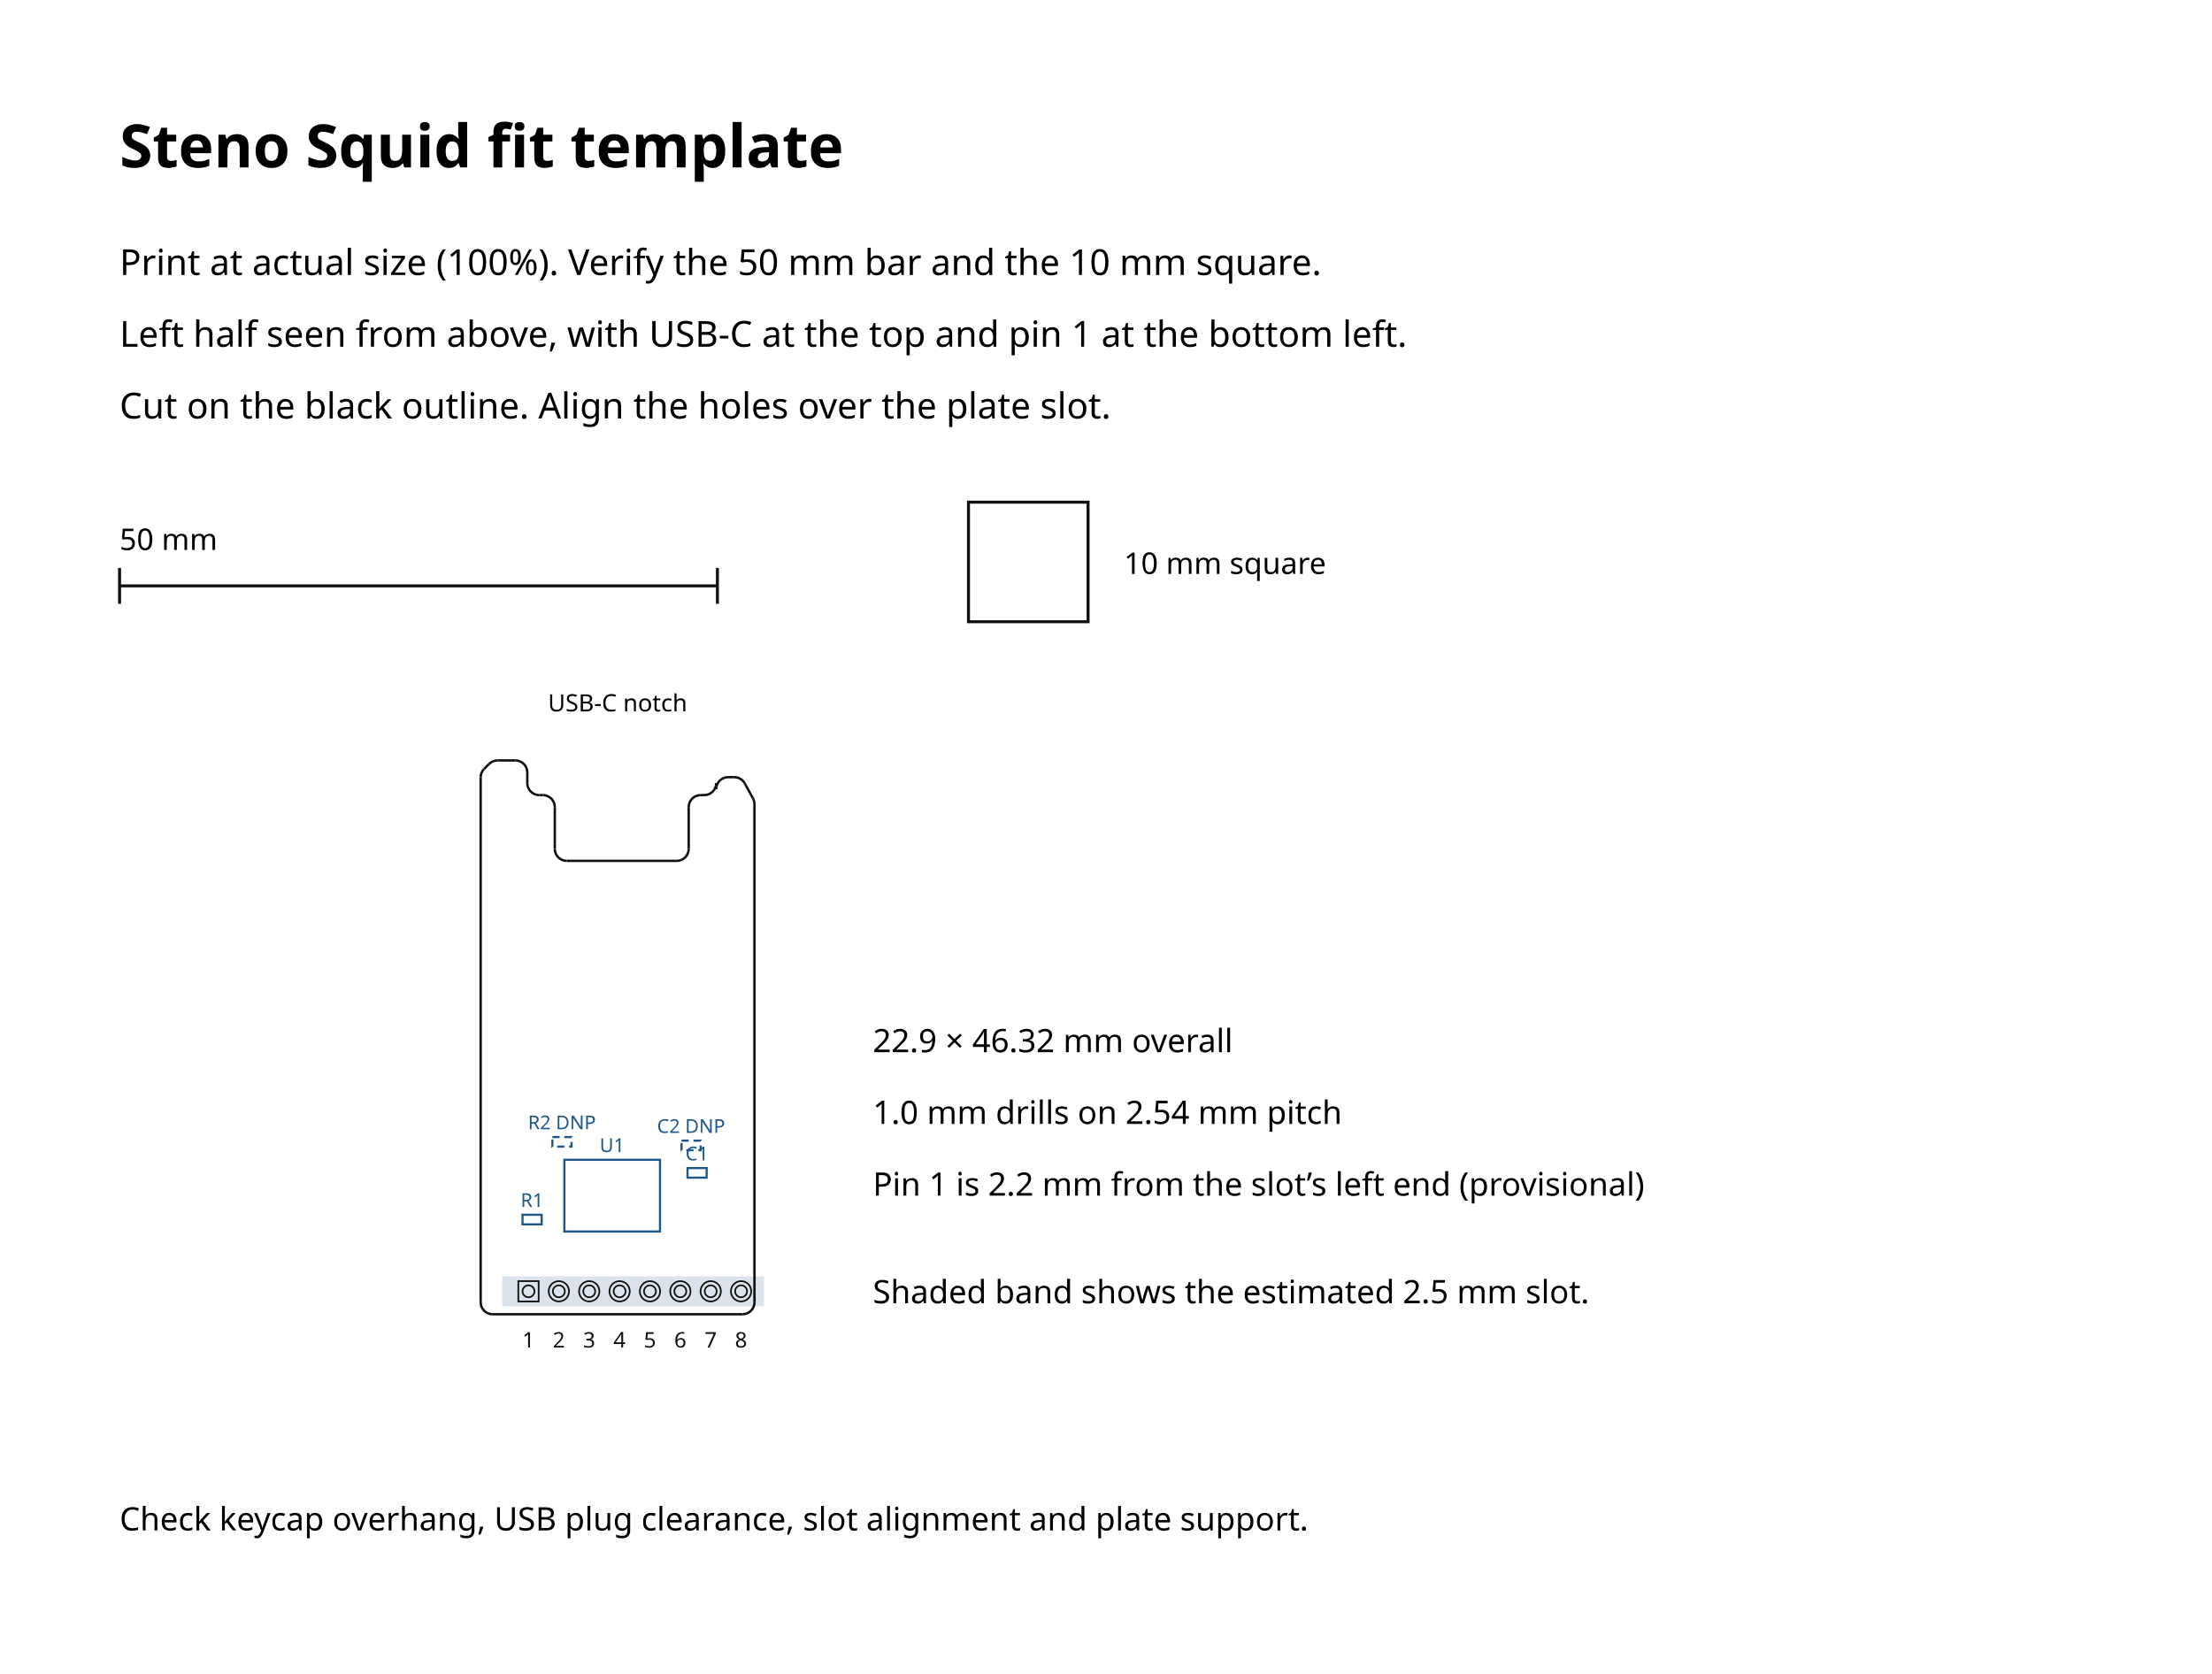
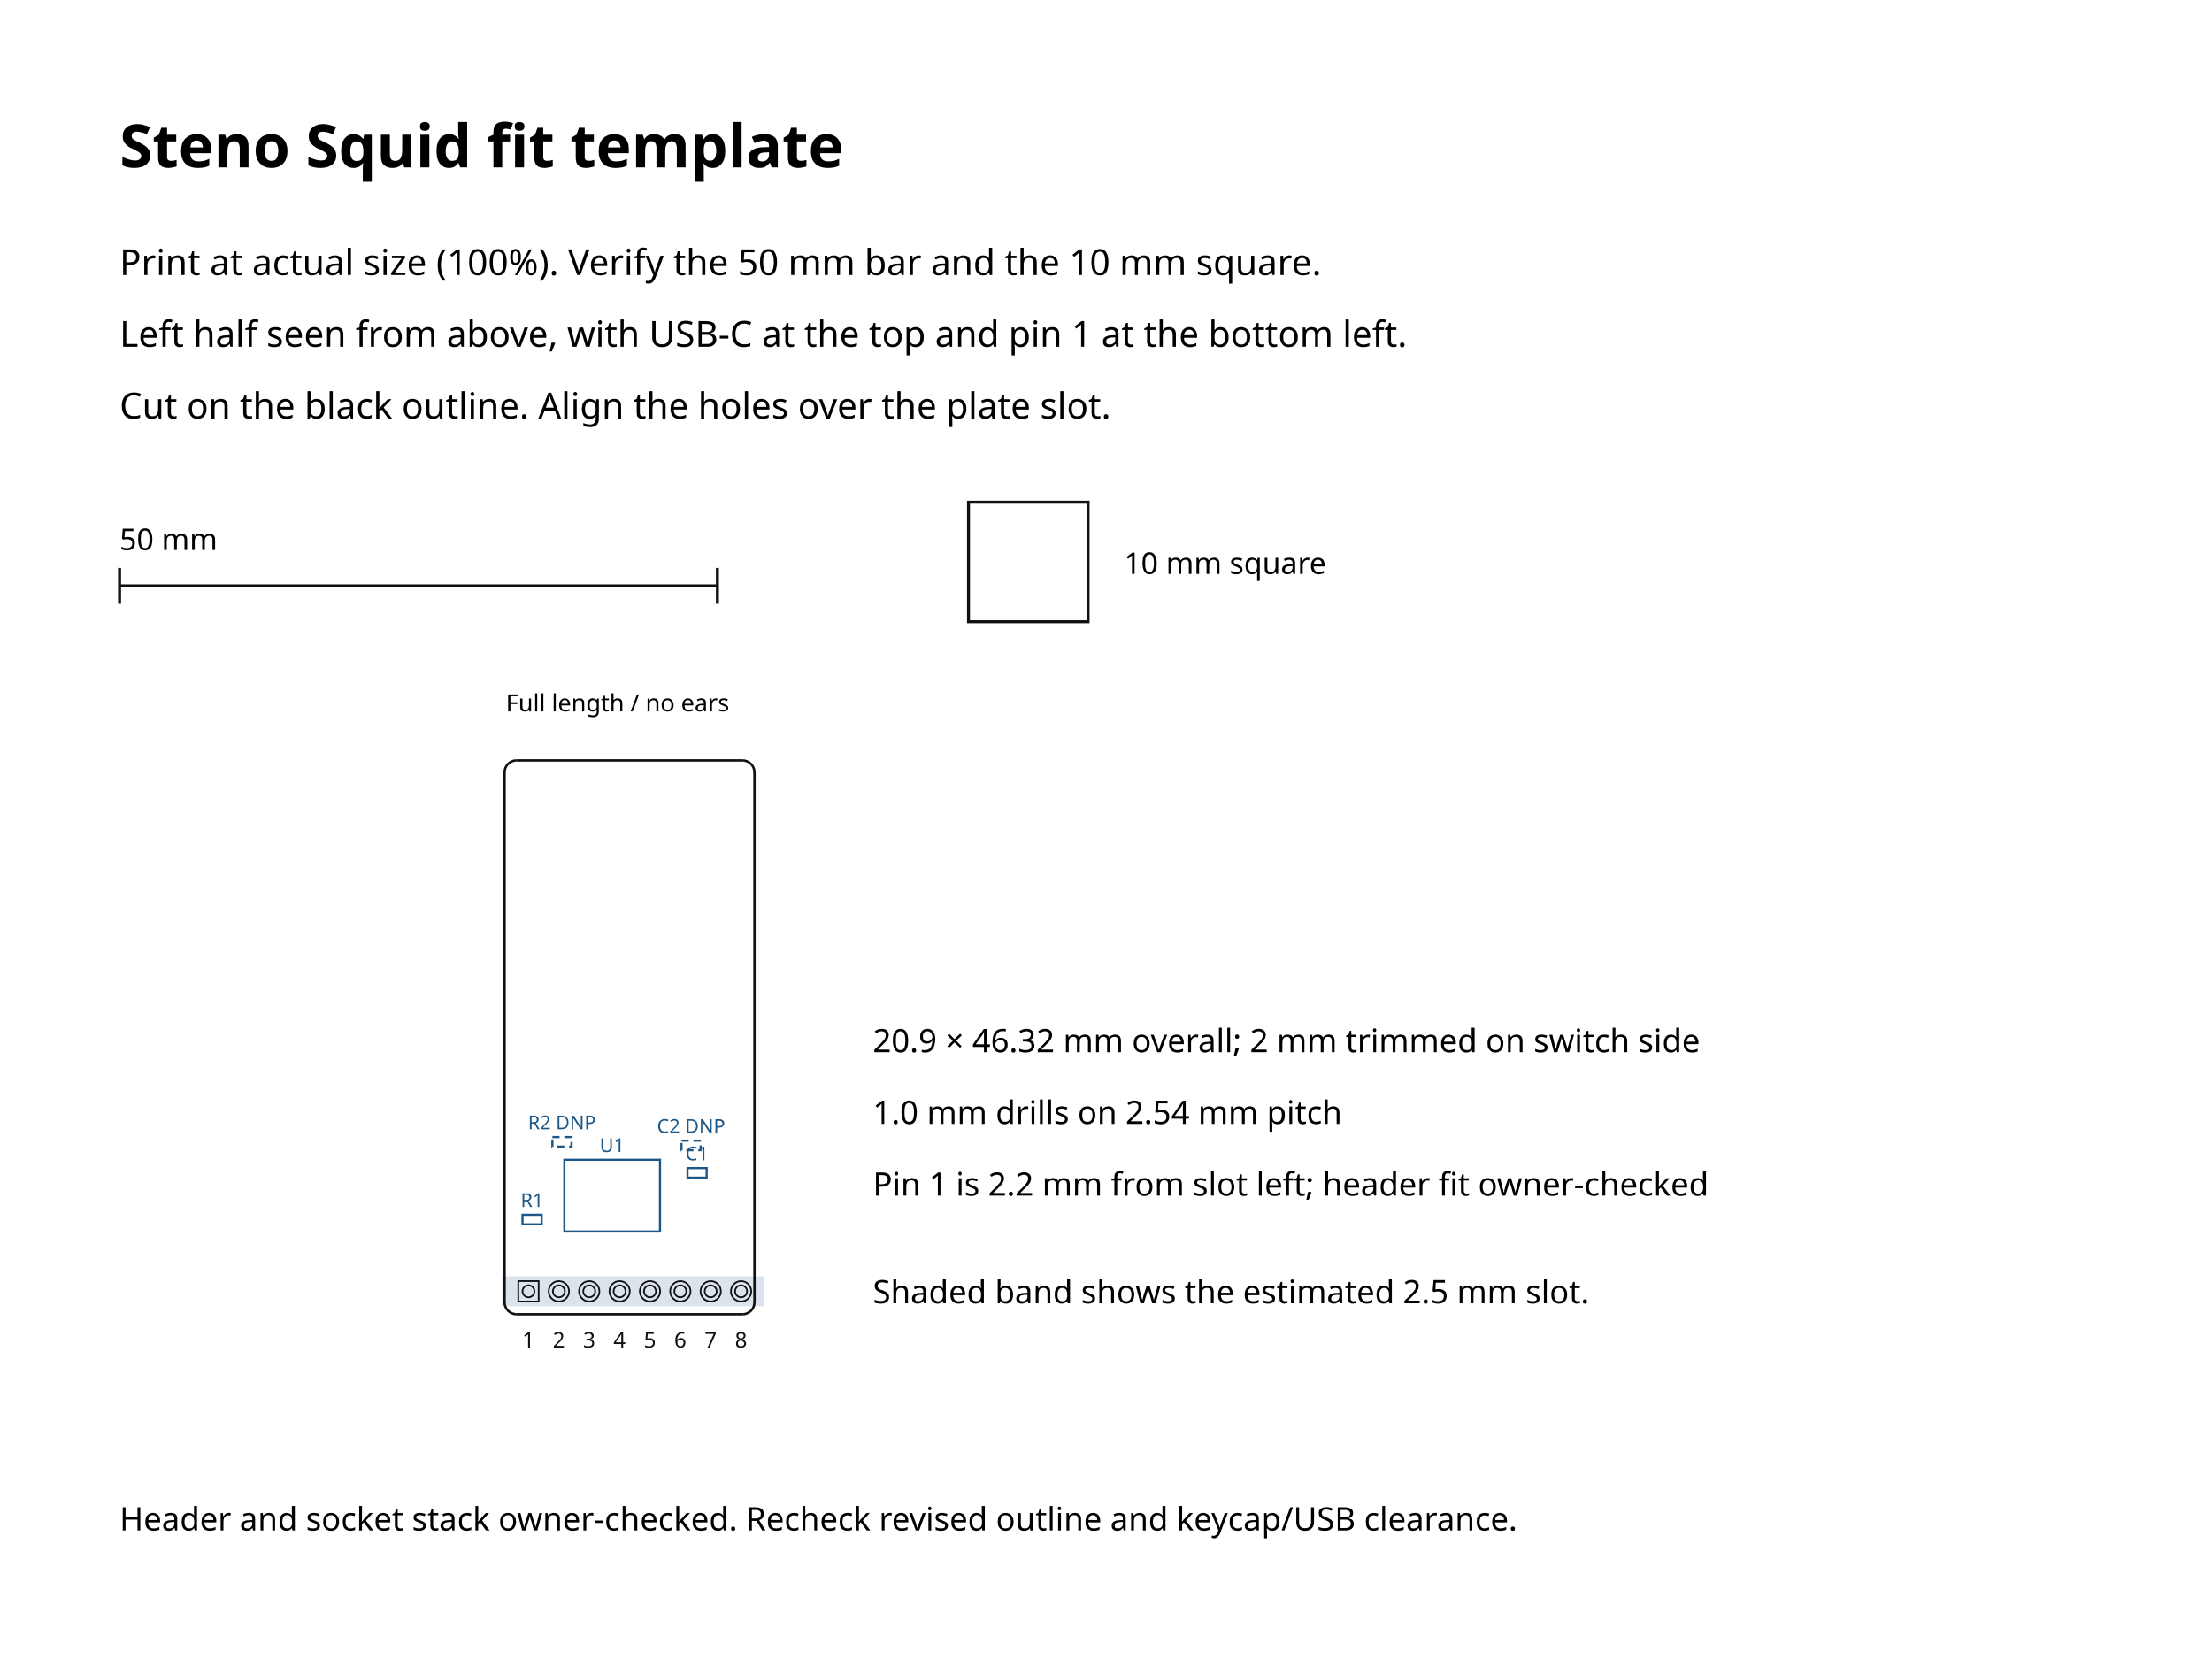
<svg xmlns="http://www.w3.org/2000/svg" width="185mm" height="140mm" viewBox="0 0 185 140" font-family="sans-serif">
  <rect width="185" height="140" fill="#fff" />
  <text x="10" y="14" font-size="5" font-weight="bold">Steno Squid fit template</text>
  <text x="10" y="23" font-size="3">Print at actual size (100%). Verify the 50 mm bar and the 10 mm square.</text>
  <text x="10" y="29" font-size="3">Left half seen from above, with USB-C at the top and pin 1 at the bottom left.</text>
  <text x="10" y="35" font-size="3">Cut on the black outline. Align the holes over the plate slot.</text>
  <text x="10" y="46" font-size="2.5">50 mm</text>
  <path d="M 10 49 H 60 M 10 47.5 V 50.5 M 60 47.5 V 50.5" stroke="#111" fill="none" stroke-width=".25" />
  <rect x="81" y="42" width="10" height="10" stroke="#111" fill="none" stroke-width=".25" />
  <text x="94" y="48" font-size="2.5">10 mm square</text>
-   <text x="51.65" y="59.5" text-anchor="middle" font-size="2">USB-C notch</text>
+   <text x="51.65" y="59.5" text-anchor="middle" font-size="2">Full length / no ears</text>
  <rect x="42" y="106.75" width="21.9" height="2.5" fill="#dbe4ec" />
  <g fill="none" stroke="#111" stroke-width=".20">
-     <path d="M 40.2 65.014 L 40.2 108.92" />
-     <path d="M 40.2 65.014 A 1 1 0 0 1 40.493 64.307" />
-     <path d="M 40.907 63.893 L 40.493 64.307" />
-     <path d="M 40.907 63.893 A 1 1 0 0 1 41.614 63.6" />
-     <path d="M 41.2 109.92 A 1 1 0 0 1 40.2 108.92" />
-     <path d="M 41.2 109.92 L 62.1 109.92" />
-     <path d="M 43.1 63.6 L 41.614 63.6" />
-     <path d="M 43.1 63.6 A 1 1 0 0 1 44.1 64.6" />
-     <path d="M 44.1 65.5 L 44.1 64.6" />
-     <path d="M 45.1 66.5 A 1 1 0 0 1 44.1 65.5" />
-     <path d="M 45.4 66.5 L 45.1 66.5" />
-     <path d="M 45.4 66.5 A 1 1 0 0 1 46.4 67.5" />
-     <path d="M 46.4 71 L 46.4 67.5" />
-     <path d="M 47.4 72 A 1 1 0 0 1 46.4 71" />
-     <path d="M 56.6 72 L 47.4 72" />
-     <path d="M 57.6 67.5 L 57.6 71" />
-     <path d="M 57.6 67.5 A 1 1 0 0 1 58.6 66.5" />
-     <path d="M 57.6 71 A 1 1 0 0 1 56.6 72" />
-     <path d="M 58.9 66.5 L 58.6 66.5" />
-     <path d="M 59.9 65.5 A 1 1 0 0 1 58.9 66.5" />
-     <path d="M 59.9 66 L 59.9 65.5" />
-     <path d="M 59.9 66 A 1 1 0 0 1 60.9 65" />
-     <path d="M 61.409 65 L 60.9 65" />
-     <path d="M 61.409 65 A 1 1 0 0 1 62.285 65.518" />
-     <path d="M 62.976 66.775 L 62.285 65.518" />
-     <path d="M 62.976 66.775 A 1 1 0 0 1 63.1 67.257" />
+     <path d="M 42.2 64.6 A 1 1 0 0 1 43.2 63.6" />
+     <path d="M 42.2 108.92 L 42.2 64.6" />
+     <path d="M 43.2 63.6 L 62.1 63.6" />
+     <path d="M 43.2 109.92 A 1 1 0 0 1 42.2 108.92" />
+     <path d="M 62.1 63.6 A 1 1 0 0 1 63.1 64.6" />
+     <path d="M 62.1 109.92 L 43.2 109.92" />
+     <path d="M 63.1 64.6 L 63.1 108.92" />
    <path d="M 63.1 108.92 A 1 1 0 0 1 62.1 109.92" />
-     <path d="M 63.1 108.92 L 63.1 67.257" />
  </g>
  <g fill="none" stroke="#1d5787" stroke-width=".18">
    <rect x="47.200" y="97.000" width="8" height="6" />
    <text x="51.200" y="96.350" text-anchor="middle" fill="#1d5787" stroke="none" font-size="1.6">U1</text>
    <rect x="57.500" y="97.695" width="1.6" height="0.8" />
    <text x="58.300" y="97.045" text-anchor="middle" fill="#1d5787" stroke="none" font-size="1.6">C1</text>
    <rect x="43.700" y="101.600" width="1.6" height="0.8" />
    <text x="44.500" y="100.950" text-anchor="middle" fill="#1d5787" stroke="none" font-size="1.6">R1</text>
    <rect x="57.000" y="95.400" width="1.6" height="0.8" stroke-dasharray=".6 .4" />
    <text x="57.800" y="94.750" text-anchor="middle" fill="#1d5787" stroke="none" font-size="1.6">C2 DNP</text>
    <rect x="46.200" y="95.100" width="1.6" height="0.8" stroke-dasharray=".6 .4" />
    <text x="47.000" y="94.450" text-anchor="middle" fill="#1d5787" stroke="none" font-size="1.6">R2 DNP</text>
  </g>
  <g fill="none" stroke="#111" stroke-width=".14">
    <rect x="43.350" y="107.150" width="1.7" height="1.7" />
    <circle cx="44.200" cy="108" r=".5" />
    <text x="44.200" y="112.7" text-anchor="middle" fill="#111" stroke="none" font-size="1.8">1</text>
    <circle cx="46.740" cy="108" r=".85" />
    <circle cx="46.740" cy="108" r=".5" />
    <text x="46.740" y="112.7" text-anchor="middle" fill="#111" stroke="none" font-size="1.8">2</text>
    <circle cx="49.280" cy="108" r=".85" />
    <circle cx="49.280" cy="108" r=".5" />
    <text x="49.280" y="112.7" text-anchor="middle" fill="#111" stroke="none" font-size="1.8">3</text>
    <circle cx="51.820" cy="108" r=".85" />
    <circle cx="51.820" cy="108" r=".5" />
    <text x="51.820" y="112.7" text-anchor="middle" fill="#111" stroke="none" font-size="1.8">4</text>
    <circle cx="54.360" cy="108" r=".85" />
    <circle cx="54.360" cy="108" r=".5" />
    <text x="54.360" y="112.7" text-anchor="middle" fill="#111" stroke="none" font-size="1.8">5</text>
    <circle cx="56.900" cy="108" r=".85" />
    <circle cx="56.900" cy="108" r=".5" />
    <text x="56.900" y="112.7" text-anchor="middle" fill="#111" stroke="none" font-size="1.8">6</text>
    <circle cx="59.440" cy="108" r=".85" />
    <circle cx="59.440" cy="108" r=".5" />
    <text x="59.440" y="112.7" text-anchor="middle" fill="#111" stroke="none" font-size="1.8">7</text>
    <circle cx="61.980" cy="108" r=".85" />
    <circle cx="61.980" cy="108" r=".5" />
    <text x="61.980" y="112.7" text-anchor="middle" fill="#111" stroke="none" font-size="1.8">8</text>
  </g>
-   <text x="73" y="88" font-size="2.7">22.9 × 46.32 mm overall</text>
+   <text x="73" y="88" font-size="2.7">20.9 × 46.32 mm overall; 2 mm trimmed on switch side</text>
  <text x="73" y="94" font-size="2.7">1.0 mm drills on 2.54 mm pitch</text>
-   <text x="73" y="100" font-size="2.7">Pin 1 is 2.2 mm from the slot’s left end (provisional)</text>
+   <text x="73" y="100" font-size="2.7">Pin 1 is 2.2 mm from slot left; header fit owner-checked</text>
  <text x="73" y="109" font-size="2.7">Shaded band shows the estimated 2.5 mm slot.</text>
-   <text x="10" y="128" font-size="2.7">Check keycap overhang, USB plug clearance, slot alignment and plate support.</text>
+   <text x="10" y="128" font-size="2.7">Header and socket stack owner-checked. Recheck revised outline and keycap/USB clearance.</text>
</svg>
